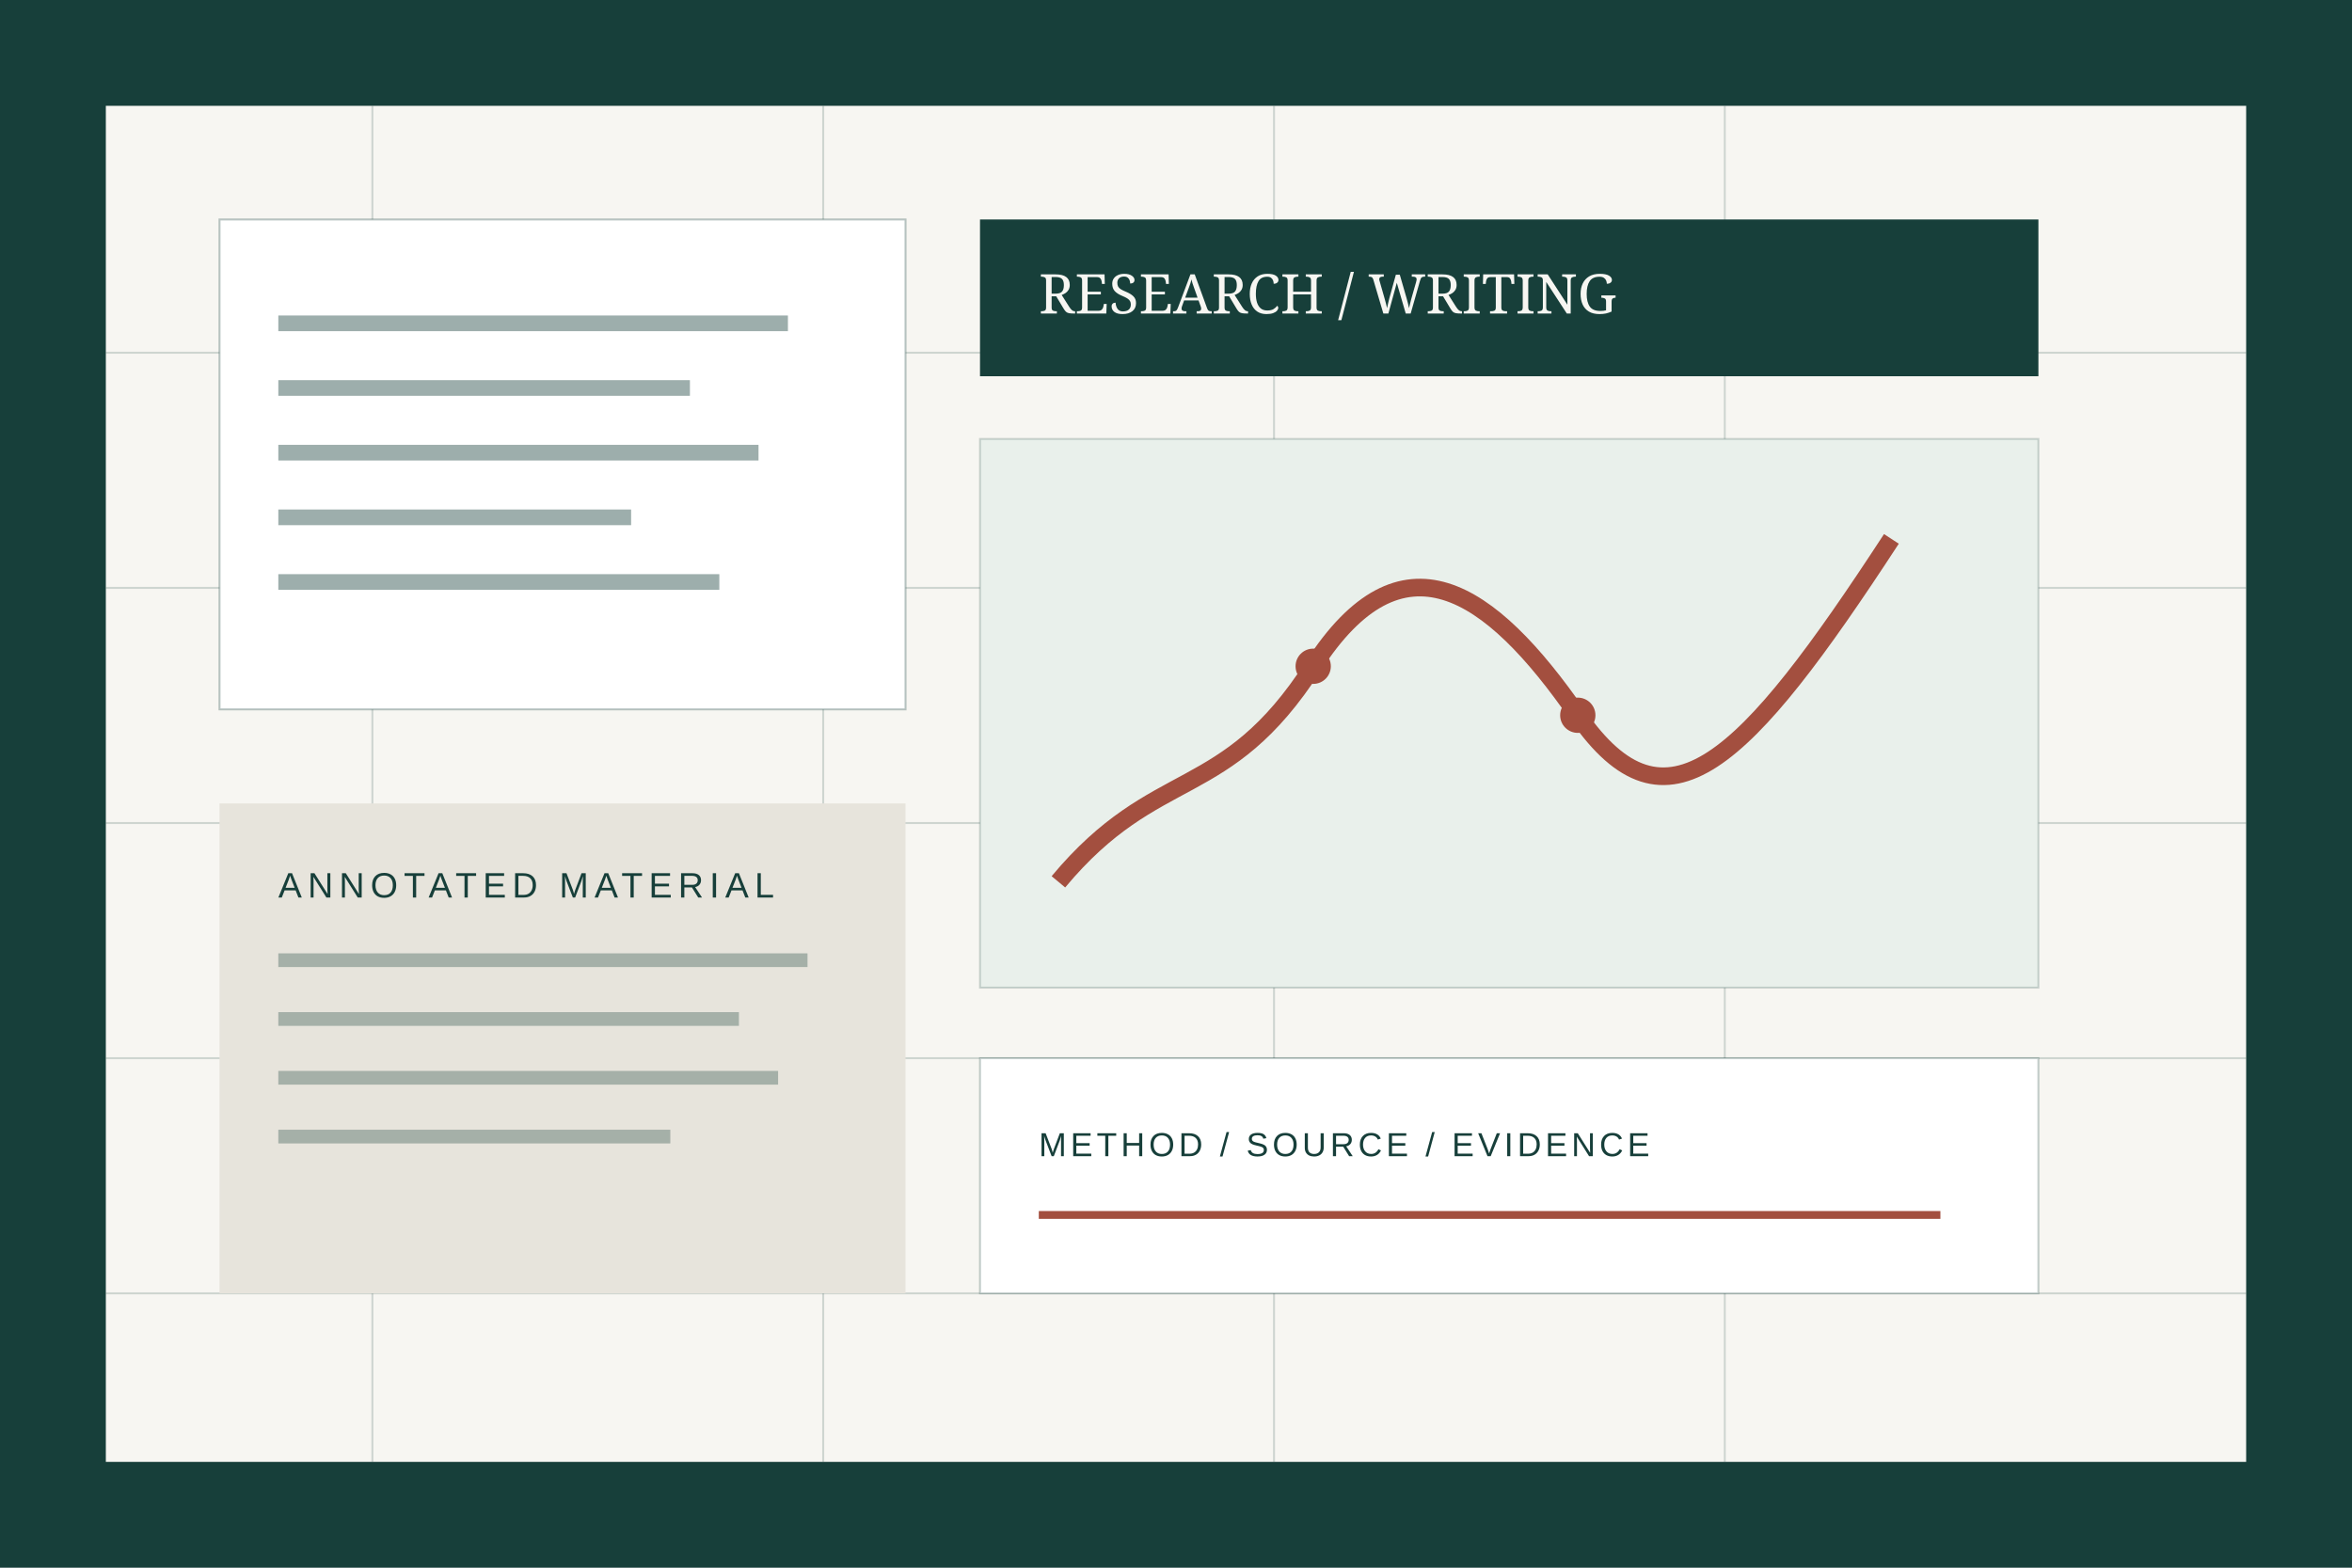
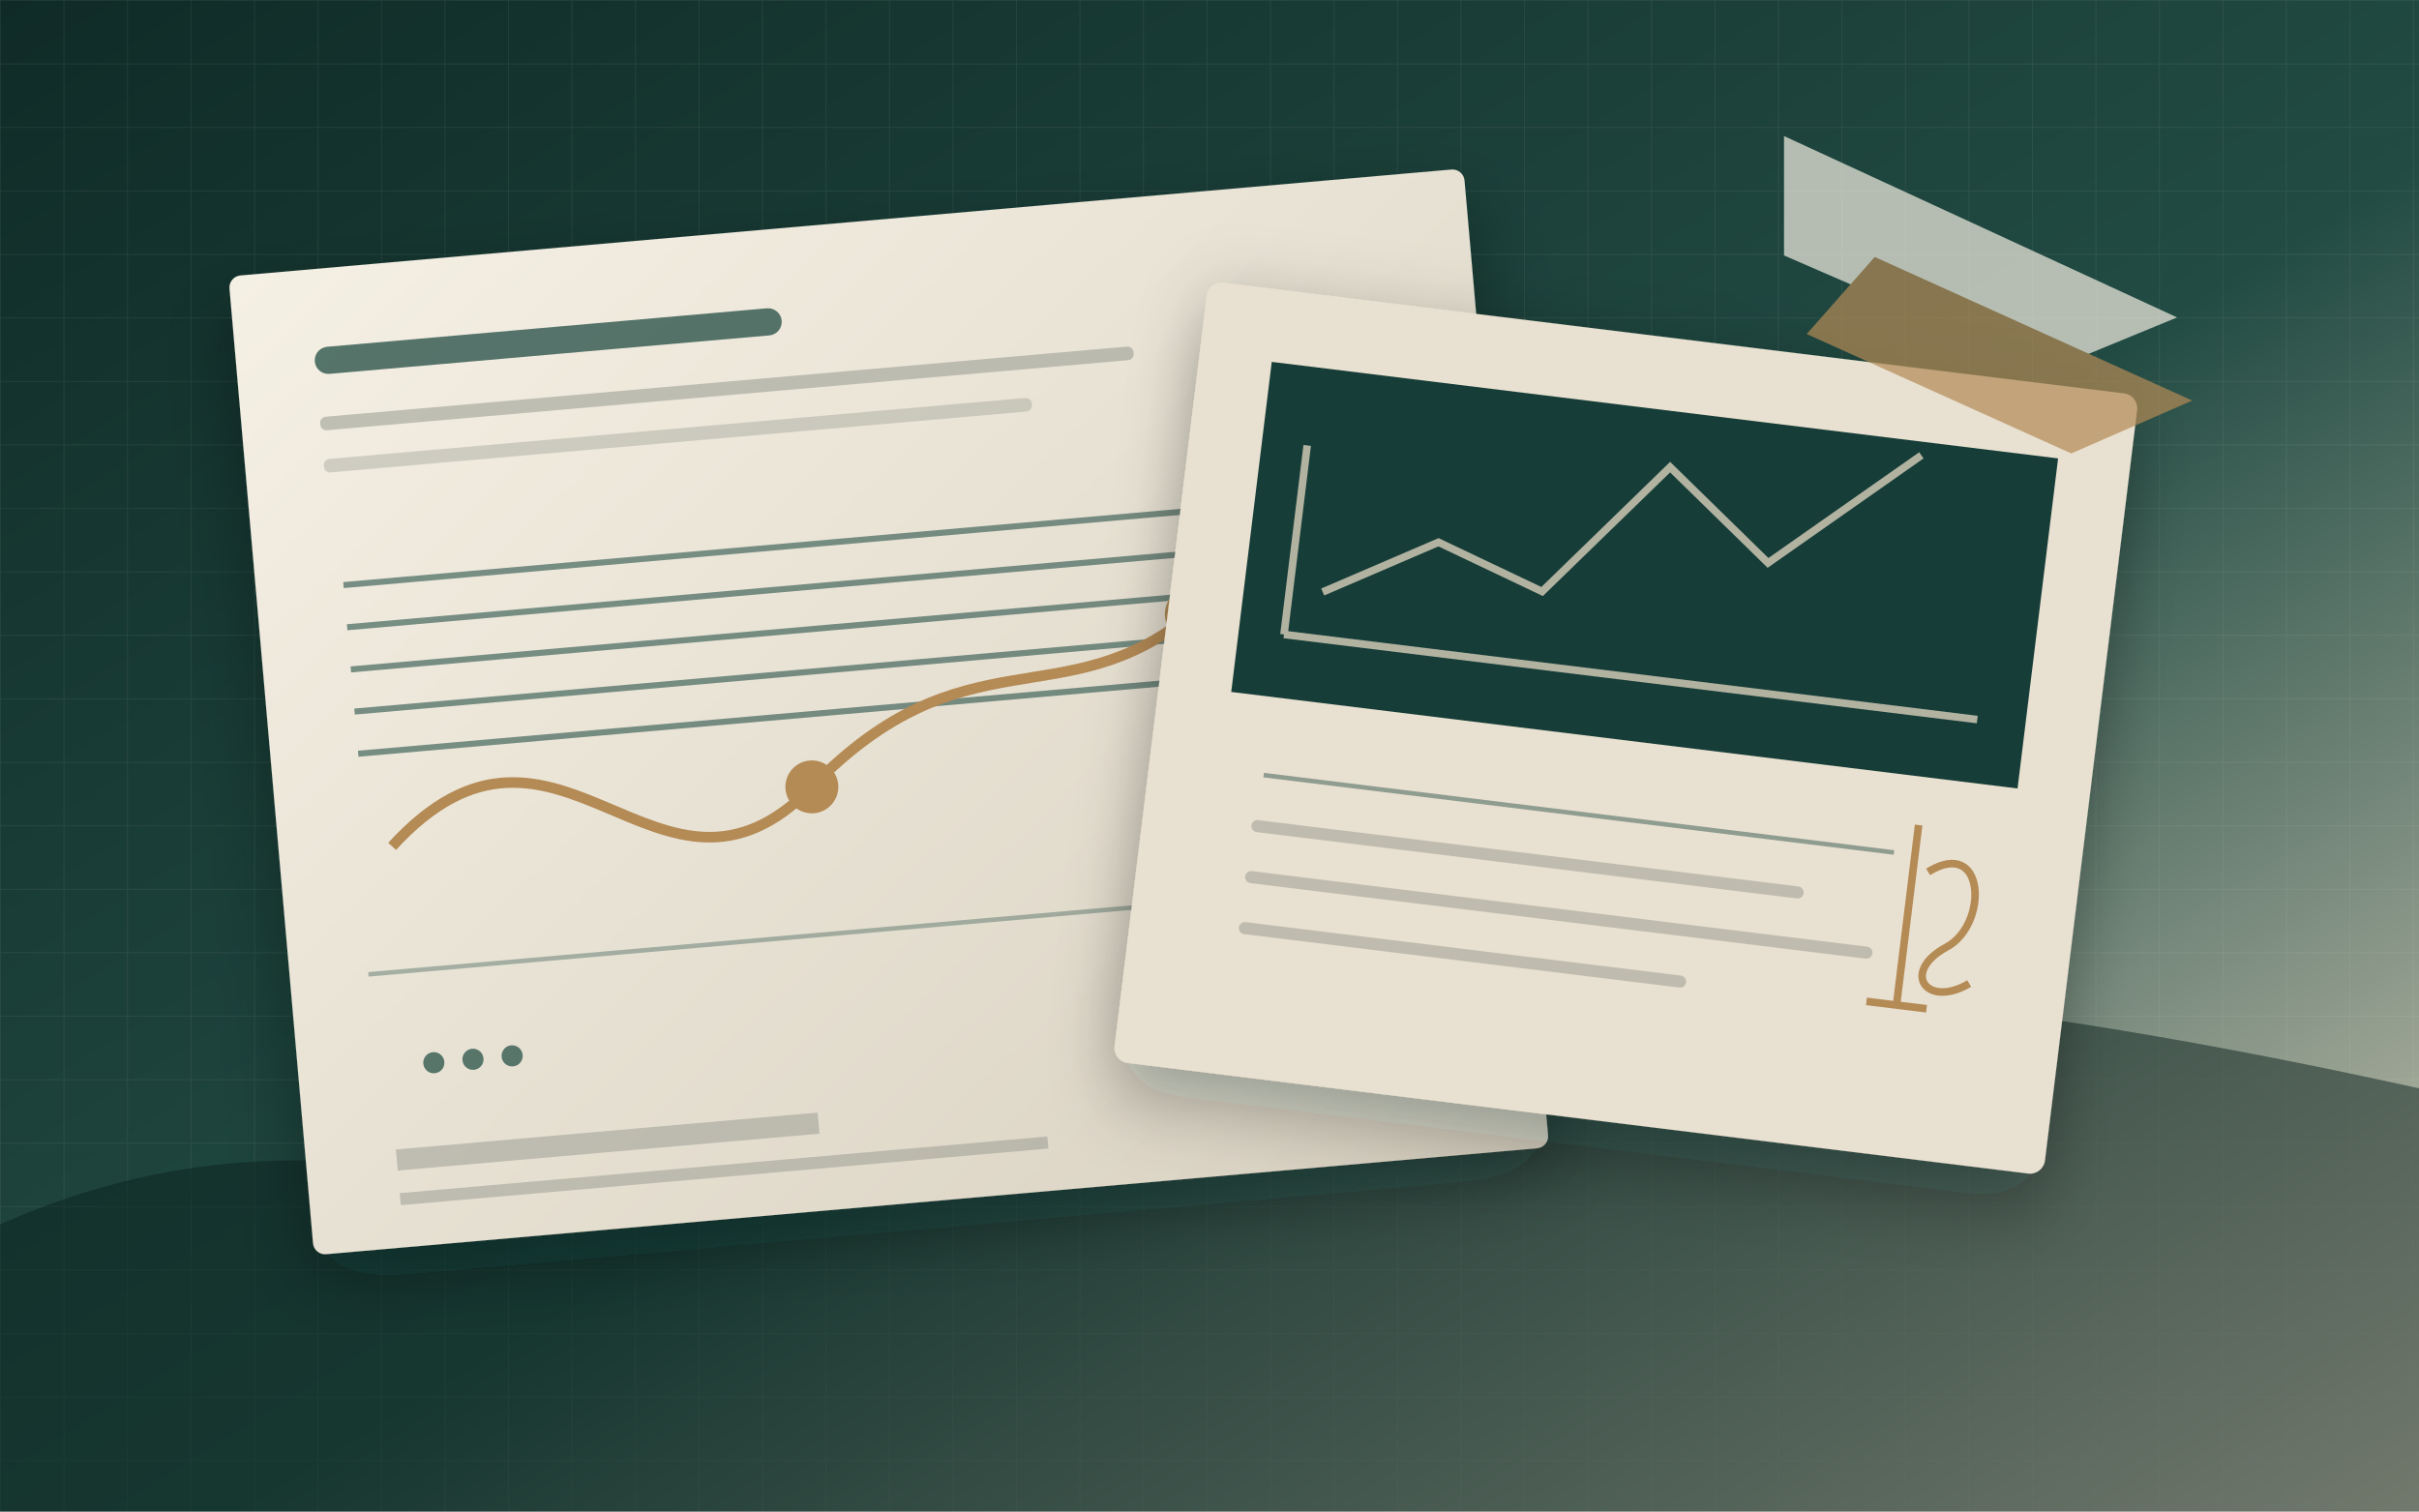
- <svg xmlns="http://www.w3.org/2000/svg" viewBox="0 0 1200 800">
-   <rect width="1200" height="800" fill="#173f3a" />
-   <rect x="54" y="54" width="1092" height="692" fill="#f7f6f2" />
-   <g fill="none" stroke="#173f3a" stroke-opacity=".18">
-     <path d="M54 180h1092M54 300h1092M54 420h1092M54 540h1092M54 660h1092" />
-     <path d="M190 54v692M420 54v692M650 54v692M880 54v692" />
+ <svg xmlns="http://www.w3.org/2000/svg" viewBox="0 0 1600 1000" role="img">
+   <defs>
+     <linearGradient id="bg" x1="0" y1="0" x2="1" y2="1">
+       <stop stop-color="#102b27" />
+       <stop offset=".55" stop-color="#214b43" />
+       <stop offset="1" stop-color="#d8d0bc" />
+     </linearGradient>
+     <linearGradient id="paper" x1="0" y1="0" x2="1" y2="1">
+       <stop stop-color="#f5f0e4" />
+       <stop offset="1" stop-color="#d9d2c2" />
+     </linearGradient>
+     <filter id="shadow">
+       <feDropShadow dx="0" dy="18" stdDeviation="24" flood-color="#081916" flood-opacity=".34" />
+     </filter>
+     <pattern id="grid" width="42" height="42" patternUnits="userSpaceOnUse">
+       <path d="M42 0H0V42" fill="none" stroke="#f5f0e4" stroke-opacity=".08" />
+     </pattern>
+   </defs>
+   <rect width="1600" height="1000" fill="url(#bg)" />
+   <rect width="1600" height="1000" fill="url(#grid)" />
+   <path d="M0 810C250 700 390 850 610 760S1010 590 1600 720V1000H0Z" fill="#0c211e" opacity=".5" />
+   <g filter="url(#shadow)" transform="translate(180 145) rotate(-5 420 350)">
+     <rect width="820" height="650" rx="8" fill="url(#paper)" />
+     <rect x="52" y="52" width="310" height="18" rx="9" fill="#214b43" opacity=".75" />
+     <rect x="52" y="98" width="540" height="9" rx="4" fill="#8d9187" opacity=".5" />
+     <rect x="52" y="126" width="470" height="9" rx="4" fill="#8d9187" opacity=".34" />
+     <g stroke="#214b43" stroke-width="4" opacity=".58">
+       <path d="M58 210H760M58 238H700M58 266H735M58 294H620M58 322H750" />
+     </g>
+     <g fill="none" stroke="#b48a55" stroke-width="7">
+       <path d="M75 385c120-110 170 80 280-15s170-30 260-92 100 80 190 30" />
+       <circle cx="355" cy="370" r="14" fill="#b48a55" />
+       <circle cx="615" cy="278" r="14" fill="#b48a55" />
+     </g>
+     <path d="M52 468H748" stroke="#214b43" stroke-width="3" opacity=".35" />
+     <g fill="#214b43" opacity=".72">
+       <circle cx="90" cy="530" r="7" />
+       <circle cx="116" cy="530" r="7" />
+       <circle cx="142" cy="530" r="7" />
+     </g>
+     <path d="M60 585h280v14H60zM60 614h430v8H60z" fill="#8d9187" opacity=".45" />
  </g>
-   <rect x="112" y="112" width="350" height="250" fill="#fff" stroke="#173f3a" stroke-opacity=".3" />
-   <path d="M142 165h260M142 198h210M142 231h245M142 264h180M142 297h225" stroke="#173f3a" stroke-width="8" stroke-opacity=".42" />
-   <rect x="500" y="112" width="540" height="80" fill="#173f3a" />
-   <text x="530" y="160" fill="#f7f6f2" font-family="Georgia,serif" font-size="28">RESEARCH / WRITING</text>
-   <rect x="500" y="224" width="540" height="280" fill="#e9f0eb" stroke="#173f3a" stroke-opacity=".2" />
-   <path d="M540 450 C590 390 625 410 670 340 S760 300 805 365 S890 390 965 275" fill="none" stroke="#a34f3f" stroke-width="9" />
-   <circle cx="670" cy="340" r="9" fill="#a34f3f" />
-   <circle cx="805" cy="365" r="9" fill="#a34f3f" />
-   <rect x="112" y="410" width="350" height="250" fill="#e7e4dc" />
-   <text x="142" y="458" fill="#173f3a" font-family="Arial,sans-serif" font-size="18" letter-spacing="3">ANNOTATED MATERIAL</text>
-   <path d="M142 490h270M142 520h235M142 550h255M142 580h200" stroke="#173f3a" stroke-width="7" stroke-opacity=".32" />
-   <rect x="500" y="540" width="540" height="120" fill="#fff" stroke="#173f3a" stroke-opacity=".25" />
-   <text x="530" y="590" fill="#173f3a" font-family="Arial,sans-serif" font-size="17" letter-spacing="2">METHOD / SOURCE / EVIDENCE</text>
-   <path d="M530 620h460" stroke="#a34f3f" stroke-width="4" />
+   <g filter="url(#shadow)" transform="translate(760 230) rotate(7 380 300)">
+     <rect width="620" height="520" rx="10" fill="#e8e0d0" />
+     <rect x="48" y="48" width="524" height="220" fill="#173d37" />
+     <g fill="none" stroke="#d8d0bc" stroke-width="5" opacity=".8">
+       <path d="M78 226V100M78 226H540" />
+       <path d="M100 195l72-42 72 24 74-92 72 55 92-83" />
+     </g>
+     <path d="M76 320h420" stroke="#214b43" stroke-width="3" opacity=".45" />
+     <path d="M76 354h360M76 388h410M76 422h290" stroke="#8d9187" stroke-width="8" stroke-linecap="round" opacity=".45" />
+     <g fill="none" stroke="#b48a55" stroke-width="5">
+       <path d="M510 300v120M490 420h40" />
+       <path d="M520 330c35-28 44 30 18 48-28 20-8 42 18 22" />
+     </g>
+   </g>
+   <g opacity=".7">
+     <path d="M1180 90l260 120-85 35-175-76z" fill="#f5f0e4" />
+     <path d="M1240 170l210 95-80 35-175-79z" fill="#b48a55" />
+   </g>
</svg>
